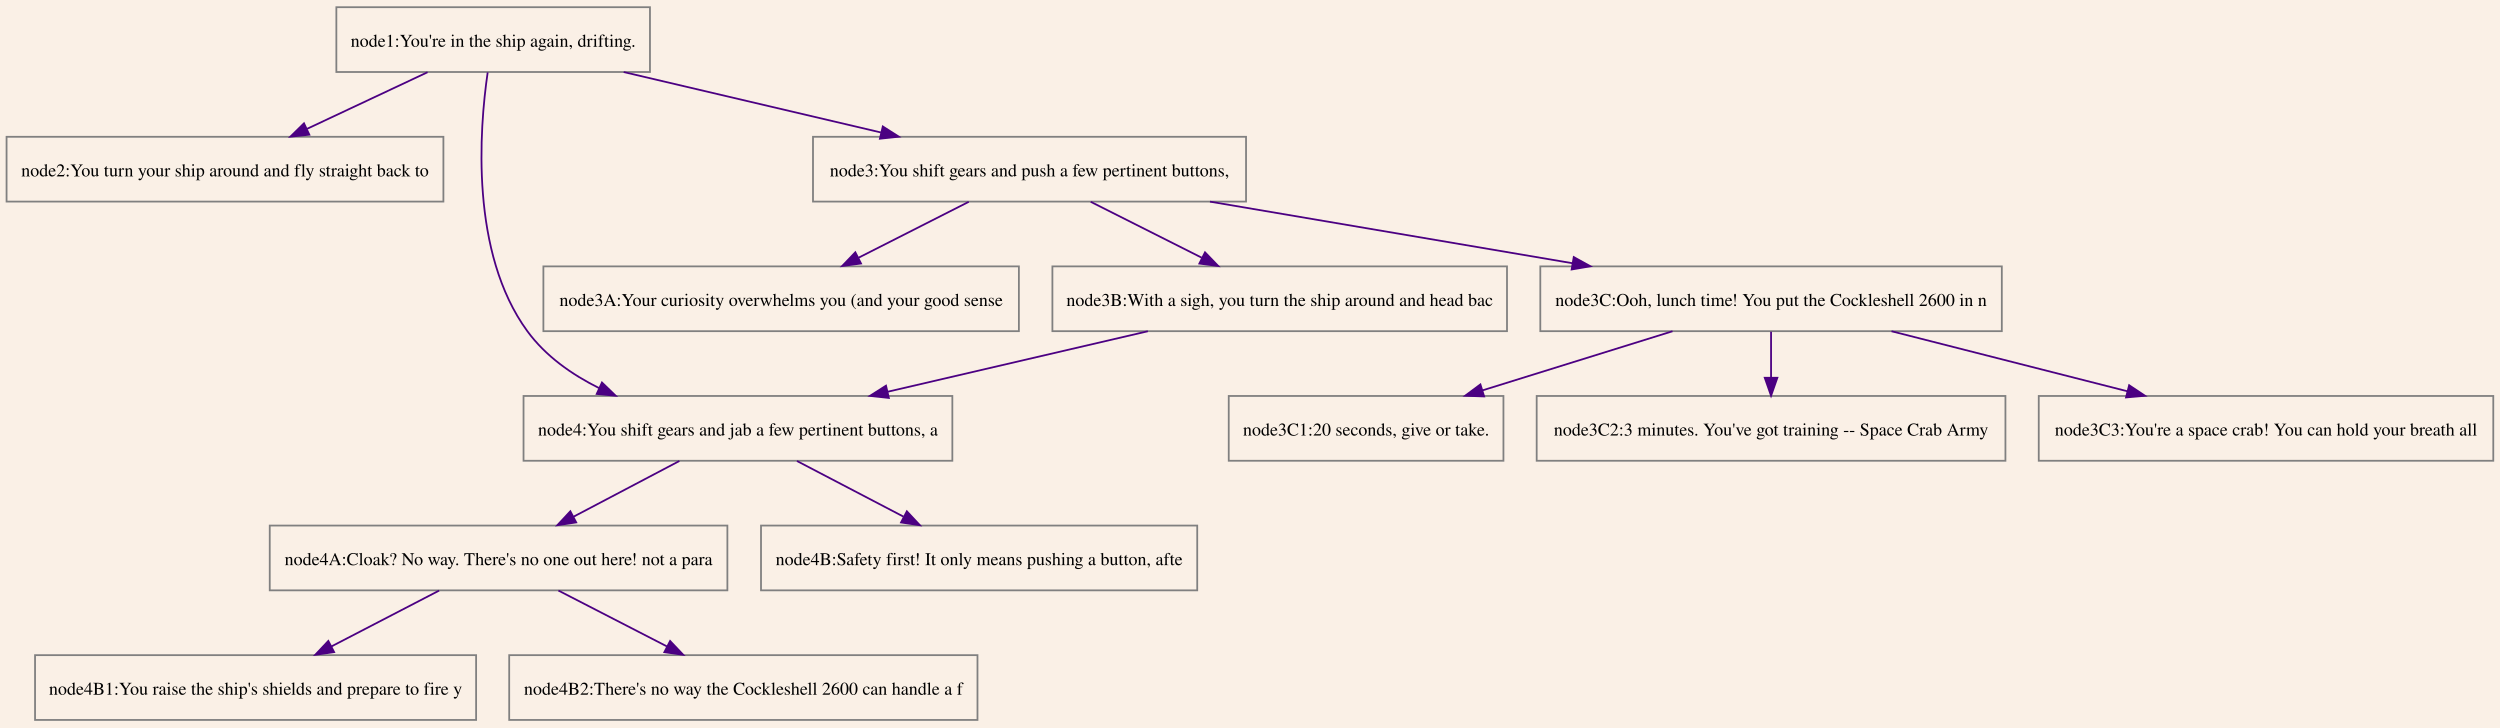
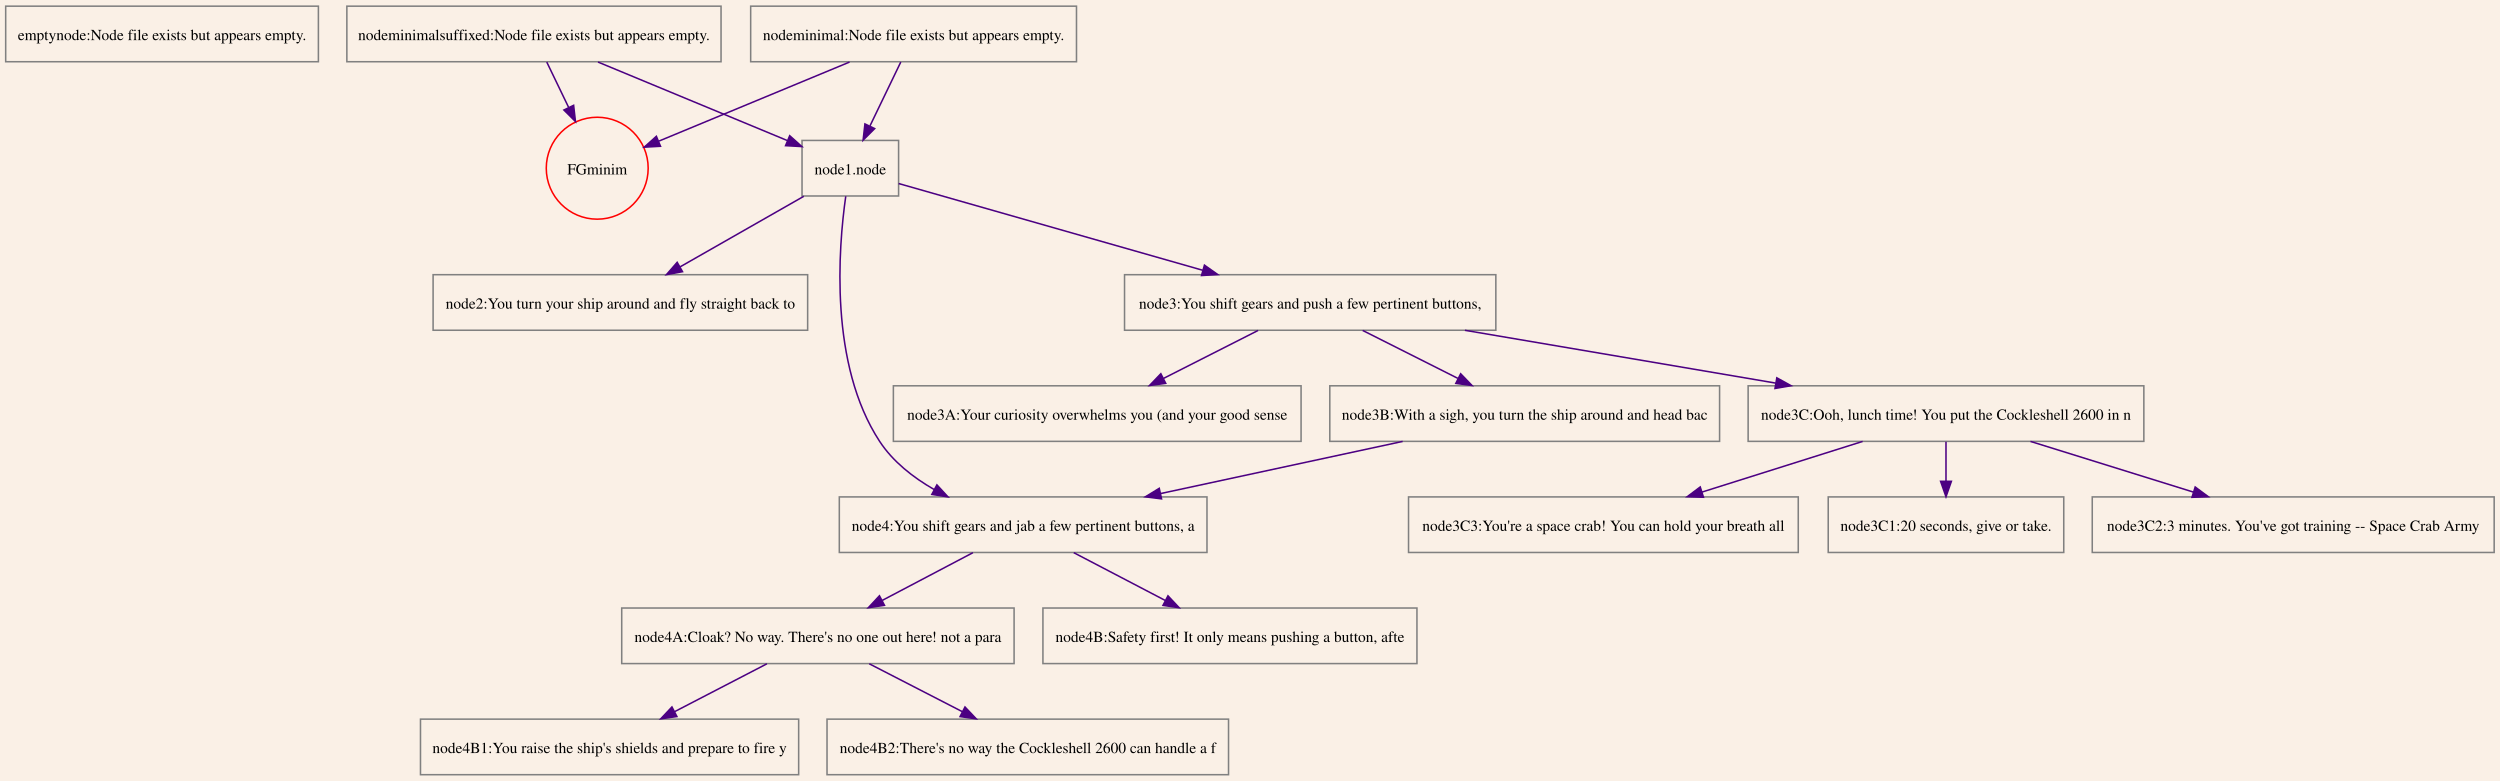
- <svg xmlns="http://www.w3.org/2000/svg" xmlns:xlink="http://www.w3.org/1999/xlink" width="1389pt" height="404pt" viewBox="0.00 0.00 1389.00 404.00">
-   <g id="graph0" class="graph" transform="scale(1 1) rotate(0) translate(4 400)">
-     <polygon fill="linen" stroke="linen" points="-4,5 -4,-400 1386,-400 1386,5 -4,5" />
+ <svg xmlns="http://www.w3.org/2000/svg" xmlns:xlink="http://www.w3.org/1999/xlink" width="1620pt" height="506pt" viewBox="0.00 0.00 1620.00 506.00">
+   <g id="graph0" class="graph" transform="scale(1 1) rotate(0) translate(4 502)">
+     <polygon fill="linen" stroke="linen" points="-4,5 -4,-502 1617,-502 1617,5 -4,5" />
    <g id="node1" class="node">
      <g id="a_node1">
-         <a xlink:title="Node node1">
-           <polygon fill="none" stroke="gray" points="357.121,-396 182.879,-396 182.879,-360 357.121,-360 357.121,-396" />
-           <text text-anchor="middle" x="270" y="-374" font-family="Times,serif" font-size="10.00">node1:You're in the ship again, drifting.</text>
+         <a xlink:title="Node emptynode">
+           <polygon fill="none" stroke="gray" points="202.317,-498 -0.317,-498 -0.317,-462 202.317,-462 202.317,-498" />
+           <text text-anchor="middle" x="101" y="-476" font-family="Times,serif" font-size="10.00">emptynode:Node file exists but appears empty.</text>
        </a>
      </g>
    </g>
    <g id="node2" class="node">
      <g id="a_node2">
+         <a xlink:title="Node node1">
+           <polygon fill="none" stroke="gray" points="578.283,-411 515.717,-411 515.717,-375 578.283,-375 578.283,-411" />
+           <text text-anchor="middle" x="547" y="-389" font-family="Times,serif" font-size="10.00">node1.node</text>
+         </a>
+       </g>
+     </g>
+     <g id="node3" class="node">
+       <g id="a_node3">
        <a xlink:title="Node node2">
-           <polygon fill="none" stroke="gray" points="242.353,-324 -0.353,-324 -0.353,-288 242.353,-288 242.353,-324" />
-           <text text-anchor="middle" x="121" y="-302" font-family="Times,serif" font-size="10.00">node2:You turn your ship around and fly straight back to</text>
+           <polygon fill="none" stroke="gray" points="519.353,-324 276.647,-324 276.647,-288 519.353,-288 519.353,-324" />
+           <text text-anchor="middle" x="398" y="-302" font-family="Times,serif" font-size="10.00">node2:You turn your ship around and fly straight back to</text>
        </a>
      </g>
    </g>
    <g id="edge1" class="edge">
      <g id="a_edge1">
        <a xlink:title="node1,node2:march into that audience hall and tell Divine Brachyura that she's acting like a hermit crab">
-           <path fill="none" stroke="indigo" d="M233.55,-359.876C213.362,-350.392 188.079,-338.513 166.592,-328.419" />
-           <polygon fill="indigo" stroke="indigo" points="167.87,-325.153 157.331,-324.068 164.894,-331.488 167.87,-325.153" />
-         </a>
-       </g>
-     </g>
-     <g id="node3" class="node">
-       <g id="a_node3">
+           <path fill="none" stroke="indigo" d="M516.848,-374.799C493.748,-361.622 461.706,-343.343 436.713,-329.084" />
+           <polygon fill="indigo" stroke="indigo" points="438.273,-325.945 427.853,-324.03 434.805,-332.025 438.273,-325.945" />
+         </a>
+       </g>
+     </g>
+     <g id="node4" class="node">
+       <g id="a_node4">
        <a xlink:title="Node node3">
-           <polygon fill="none" stroke="gray" points="688.301,-324 447.699,-324 447.699,-288 688.301,-288 688.301,-324" />
-           <text text-anchor="middle" x="568" y="-302" font-family="Times,serif" font-size="10.00">node3:You shift gears and push a few pertinent buttons, </text>
+           <polygon fill="none" stroke="gray" points="965.301,-324 724.699,-324 724.699,-288 965.301,-288 965.301,-324" />
+           <text text-anchor="middle" x="845" y="-302" font-family="Times,serif" font-size="10.00">node3:You shift gears and push a few pertinent buttons, </text>
        </a>
      </g>
    </g>
    <g id="edge2" class="edge">
      <g id="a_edge2">
        <a xlink:title="node1,node3:something sparkles green and blue in the distance.">
-           <path fill="none" stroke="indigo" d="M342.518,-359.966C385.684,-349.826 440.599,-336.927 485.427,-326.396" />
-           <polygon fill="indigo" stroke="indigo" points="486.481,-329.744 495.415,-324.05 484.88,-322.93 486.481,-329.744" />
-         </a>
-       </g>
-     </g>
-     <g id="node4" class="node">
-       <g id="a_node4">
+           <path fill="none" stroke="indigo" d="M578.328,-383.064C624.782,-369.814 713.135,-344.613 775.381,-326.858" />
+           <polygon fill="indigo" stroke="indigo" points="776.481,-330.184 785.137,-324.075 774.56,-323.452 776.481,-330.184" />
+         </a>
+       </g>
+     </g>
+     <g id="node5" class="node">
+       <g id="a_node5">
        <a xlink:title="Node node4">
-           <polygon fill="none" stroke="gray" points="525.124,-180 286.876,-180 286.876,-144 525.124,-144 525.124,-180" />
-           <text text-anchor="middle" x="406" y="-158" font-family="Times,serif" font-size="10.00">node4:You shift gears and jab a few pertinent buttons, a</text>
+           <polygon fill="none" stroke="gray" points="778.124,-180 539.876,-180 539.876,-144 778.124,-144 778.124,-180" />
+           <text text-anchor="middle" x="659" y="-158" font-family="Times,serif" font-size="10.00">node4:You shift gears and jab a few pertinent buttons, a</text>
        </a>
      </g>
    </g>
    <g id="edge3" class="edge">
      <g id="a_edge3">
        <a xlink:title="node1,node4:some kind of signal">
-           <path fill="none" stroke="indigo" d="M266.951,-359.774C262.335,-328.014 257.182,-259.505 289,-216 299.069,-202.233 313.566,-191.961 328.945,-184.325" />
-           <polygon fill="indigo" stroke="indigo" points="330.452,-187.484 338.076,-180.127 327.528,-181.124 330.452,-187.484" />
-         </a>
-       </g>
-     </g>
-     <g id="node5" class="node">
-       <g id="a_node5">
+           <path fill="none" stroke="indigo" d="M544.052,-374.805C539.258,-341.227 533.317,-265.866 566,-216 574.607,-202.868 587.663,-192.63 601.294,-184.808" />
+           <polygon fill="indigo" stroke="indigo" points="603.116,-187.803 610.294,-180.01 599.823,-181.626 603.116,-187.803" />
+         </a>
+       </g>
+     </g>
+     <g id="node6" class="node">
+       <g id="a_node6">
        <a xlink:title="Node node3A">
-           <polygon fill="none" stroke="gray" points="562.094,-252 297.906,-252 297.906,-216 562.094,-216 562.094,-252" />
-           <text text-anchor="middle" x="430" y="-230" font-family="Times,serif" font-size="10.00">node3A:Your curiosity overwhelms you (and your good sense</text>
+           <polygon fill="none" stroke="gray" points="839.094,-252 574.906,-252 574.906,-216 839.094,-216 839.094,-252" />
+           <text text-anchor="middle" x="707" y="-230" font-family="Times,serif" font-size="10.00">node3A:Your curiosity overwhelms you (and your good sense</text>
        </a>
      </g>
    </g>
    <g id="edge4" class="edge">
      <g id="a_edge4">
        <a xlink:title="node3,node3A:get closer">
-           <path fill="none" stroke="indigo" d="M534.241,-287.876C515.78,-278.512 492.718,-266.814 472.983,-256.803" />
-           <polygon fill="indigo" stroke="indigo" points="474.39,-253.592 463.888,-252.19 471.223,-259.835 474.39,-253.592" />
-         </a>
-       </g>
-     </g>
-     <g id="node6" class="node">
-       <g id="a_node6">
+           <path fill="none" stroke="indigo" d="M811.241,-287.876C792.78,-278.512 769.718,-266.814 749.983,-256.803" />
+           <polygon fill="indigo" stroke="indigo" points="751.39,-253.592 740.888,-252.19 748.223,-259.835 751.39,-253.592" />
+         </a>
+       </g>
+     </g>
+     <g id="node7" class="node">
+       <g id="a_node7">
        <a xlink:title="Node node3B">
-           <polygon fill="none" stroke="gray" points="833.288,-252 580.712,-252 580.712,-216 833.288,-216 833.288,-252" />
-           <text text-anchor="middle" x="707" y="-230" font-family="Times,serif" font-size="10.00">node3B:With a sigh, you turn the ship around and head bac</text>
+           <polygon fill="none" stroke="gray" points="1110.29,-252 857.712,-252 857.712,-216 1110.29,-216 1110.29,-252" />
+           <text text-anchor="middle" x="984" y="-230" font-family="Times,serif" font-size="10.00">node3B:With a sigh, you turn the ship around and head bac</text>
        </a>
      </g>
    </g>
    <g id="edge5" class="edge">
      <g id="a_edge5">
        <a xlink:title="node3,node3B:turn around now">
-           <path fill="none" stroke="indigo" d="M602.003,-287.876C620.598,-278.512 643.827,-266.814 663.706,-256.803" />
-           <polygon fill="indigo" stroke="indigo" points="665.509,-259.814 672.866,-252.19 662.36,-253.562 665.509,-259.814" />
-         </a>
-       </g>
-     </g>
-     <g id="node7" class="node">
-       <g id="a_node7">
+           <path fill="none" stroke="indigo" d="M879.003,-287.876C897.598,-278.512 920.827,-266.814 940.706,-256.803" />
+           <polygon fill="indigo" stroke="indigo" points="942.509,-259.814 949.866,-252.19 939.36,-253.562 942.509,-259.814" />
+         </a>
+       </g>
+     </g>
+     <g id="node8" class="node">
+       <g id="a_node8">
        <a xlink:title="Node node3C">
-           <polygon fill="none" stroke="gray" points="1108.21,-252 851.795,-252 851.795,-216 1108.21,-216 1108.21,-252" />
-           <text text-anchor="middle" x="980" y="-230" font-family="Times,serif" font-size="10.00">node3C:Ooh, lunch time! You put the Cockleshell 2600 in n</text>
+           <polygon fill="none" stroke="gray" points="1385.21,-252 1128.79,-252 1128.79,-216 1385.21,-216 1385.21,-252" />
+           <text text-anchor="middle" x="1257" y="-230" font-family="Times,serif" font-size="10.00">node3C:Ooh, lunch time! You put the Cockleshell 2600 in n</text>
        </a>
      </g>
    </g>
    <g id="edge6" class="edge">
      <g id="a_edge6">
        <a xlink:title="node3,node3C:a nice coral polyp and algae sandwich">
-           <path fill="none" stroke="indigo" d="M668.26,-287.966C729.192,-277.613 807.058,-264.383 869.726,-253.736" />
-           <polygon fill="indigo" stroke="indigo" points="870.376,-257.176 879.648,-252.05 869.203,-250.275 870.376,-257.176" />
-         </a>
-       </g>
-     </g>
-     <g id="node11" class="node">
-       <g id="a_node11">
+           <path fill="none" stroke="indigo" d="M945.26,-287.966C1006.19,-277.613 1084.06,-264.383 1146.73,-253.736" />
+           <polygon fill="indigo" stroke="indigo" points="1147.38,-257.176 1156.65,-252.05 1146.2,-250.275 1147.38,-257.176" />
+         </a>
+       </g>
+     </g>
+     <g id="node12" class="node">
+       <g id="a_node12">
        <a xlink:title="Node node4A">
-           <polygon fill="none" stroke="gray" points="400.131,-108 145.869,-108 145.869,-72 400.131,-72 400.131,-108" />
-           <text text-anchor="middle" x="273" y="-86" font-family="Times,serif" font-size="10.00">node4A:Cloak? No way. There's no one out here! not a para</text>
+           <polygon fill="none" stroke="gray" points="653.131,-108 398.869,-108 398.869,-72 653.131,-72 653.131,-108" />
+           <text text-anchor="middle" x="526" y="-86" font-family="Times,serif" font-size="10.00">node4A:Cloak? No way. There's no one out here! not a para</text>
        </a>
      </g>
    </g>
    <g id="edge11" class="edge">
      <g id="a_edge11">
        <a xlink:title="node4,node4A:cloak the Cockleshell">
-           <path fill="none" stroke="indigo" d="M373.465,-143.876C355.753,-134.554 333.647,-122.919 314.684,-112.939" />
-           <polygon fill="indigo" stroke="indigo" points="316.14,-109.75 305.661,-108.19 312.88,-115.944 316.14,-109.75" />
-         </a>
-       </g>
-     </g>
-     <g id="node12" class="node">
-       <g id="a_node12">
+           <path fill="none" stroke="indigo" d="M626.465,-143.876C608.753,-134.554 586.647,-122.919 567.684,-112.939" />
+           <polygon fill="indigo" stroke="indigo" points="569.14,-109.75 558.661,-108.19 565.88,-115.944 569.14,-109.75" />
+         </a>
+       </g>
+     </g>
+     <g id="node13" class="node">
+       <g id="a_node13">
        <a xlink:title="Node node4B">
-           <polygon fill="none" stroke="gray" points="661.182,-108 418.818,-108 418.818,-72 661.182,-72 661.182,-108" />
-           <text text-anchor="middle" x="540" y="-86" font-family="Times,serif" font-size="10.00">node4B:Safety first! It only means pushing a button, afte</text>
+           <polygon fill="none" stroke="gray" points="914.182,-108 671.818,-108 671.818,-72 914.182,-72 914.182,-108" />
+           <text text-anchor="middle" x="793" y="-86" font-family="Times,serif" font-size="10.00">node4B:Safety first! It only means pushing a button, afte</text>
        </a>
      </g>
    </g>
    <g id="edge12" class="edge">
      <g id="a_edge12">
        <a xlink:title="node4,node4B:there's nothing really going on out here">
-           <path fill="none" stroke="indigo" d="M438.78,-143.876C456.625,-134.554 478.897,-122.919 498.003,-112.939" />
-           <polygon fill="indigo" stroke="indigo" points="499.851,-115.922 507.094,-108.19 496.61,-109.718 499.851,-115.922" />
+           <path fill="none" stroke="indigo" d="M691.78,-143.876C709.625,-134.554 731.897,-122.919 751.003,-112.939" />
+           <polygon fill="indigo" stroke="indigo" points="752.851,-115.922 760.094,-108.19 749.61,-109.718 752.851,-115.922" />
        </a>
      </g>
    </g>
    <g id="edge7" class="edge">
      <g id="a_edge7">
        <a xlink:title="node3B,node4:go investigate that signal from Verru">
-           <path fill="none" stroke="indigo" d="M633.752,-215.966C590.06,-205.805 534.451,-192.872 489.119,-182.33" />
-           <polygon fill="indigo" stroke="indigo" points="489.848,-178.906 479.315,-180.05 488.262,-185.724 489.848,-178.906" />
-         </a>
-       </g>
-     </g>
-     <g id="node8" class="node">
-       <g id="a_node8">
+           <path fill="none" stroke="indigo" d="M904.912,-215.966C857.538,-205.762 797.189,-192.764 748.131,-182.198" />
+           <polygon fill="indigo" stroke="indigo" points="748.674,-178.734 738.161,-180.05 747.2,-185.577 748.674,-178.734" />
+         </a>
+       </g>
+     </g>
+     <g id="node9" class="node">
+       <g id="a_node9">
        <a xlink:title="Node node3C1">
-           <polygon fill="none" stroke="gray" points="831.313,-180 678.687,-180 678.687,-144 831.313,-144 831.313,-180" />
-           <text text-anchor="middle" x="755" y="-158" font-family="Times,serif" font-size="10.00">node3C1:20 seconds, give or take.</text>
+           <polygon fill="none" stroke="gray" points="1333.31,-180 1180.69,-180 1180.69,-144 1333.31,-144 1333.31,-180" />
+           <text text-anchor="middle" x="1257" y="-158" font-family="Times,serif" font-size="10.00">node3C1:20 seconds, give or take.</text>
        </a>
      </g>
    </g>
    <g id="edge8" class="edge">
      <g id="a_edge8">
        <a xlink:title="node3C,node3C1:You can hold your breath for 20 seconds, give or take.">
-           <path fill="none" stroke="indigo" d="M925.247,-215.966C893.399,-206.057 853.08,-193.514 819.675,-183.121" />
-           <polygon fill="indigo" stroke="indigo" points="820.587,-179.74 809.999,-180.111 818.508,-186.424 820.587,-179.74" />
-         </a>
-       </g>
-     </g>
-     <g id="node9" class="node">
-       <g id="a_node9">
+           <path fill="none" stroke="indigo" d="M1257,-215.697C1257,-207.983 1257,-198.712 1257,-190.112" />
+           <polygon fill="indigo" stroke="indigo" points="1260.5,-190.104 1257,-180.104 1253.5,-190.104 1260.5,-190.104" />
+         </a>
+       </g>
+     </g>
+     <g id="node10" class="node">
+       <g id="a_node10">
        <a xlink:title="Node node3C2">
-           <polygon fill="none" stroke="gray" points="1110.22,-180 849.781,-180 849.781,-144 1110.22,-144 1110.22,-180" />
-           <text text-anchor="middle" x="980" y="-158" font-family="Times,serif" font-size="10.00">node3C2:3 minutes. You've got training -- Space Crab Army </text>
+           <polygon fill="none" stroke="gray" points="1612.22,-180 1351.78,-180 1351.78,-144 1612.22,-144 1612.22,-180" />
+           <text text-anchor="middle" x="1482" y="-158" font-family="Times,serif" font-size="10.00">node3C2:3 minutes. You've got training -- Space Crab Army </text>
        </a>
      </g>
    </g>
    <g id="edge9" class="edge">
      <g id="a_edge9">
        <a xlink:title="node3C,node3C2:You can hold your breath for 3 minutes. You've got training -- Space Crab Army training.">
-           <path fill="none" stroke="indigo" d="M980,-215.697C980,-207.983 980,-198.712 980,-190.112" />
-           <polygon fill="indigo" stroke="indigo" points="983.5,-190.104 980,-180.104 976.5,-190.104 983.5,-190.104" />
-         </a>
-       </g>
-     </g>
-     <g id="node10" class="node">
-       <g id="a_node10">
+           <path fill="none" stroke="indigo" d="M1311.75,-215.966C1343.6,-206.057 1383.92,-193.514 1417.33,-183.121" />
+           <polygon fill="indigo" stroke="indigo" points="1418.49,-186.424 1427,-180.111 1416.41,-179.74 1418.49,-186.424" />
+         </a>
+       </g>
+     </g>
+     <g id="node11" class="node">
+       <g id="a_node11">
        <a xlink:title="Node node3C3">
-           <polygon fill="none" stroke="gray" points="1381.27,-180 1128.73,-180 1128.73,-144 1381.27,-144 1381.27,-180" />
-           <text text-anchor="middle" x="1255" y="-158" font-family="Times,serif" font-size="10.00">node3C3:You're a space crab! You can hold your breath all </text>
+           <polygon fill="none" stroke="gray" points="1161.27,-180 908.731,-180 908.731,-144 1161.27,-144 1161.27,-180" />
+           <text text-anchor="middle" x="1035" y="-158" font-family="Times,serif" font-size="10.00">node3C3:You're a space crab! You can hold your breath all </text>
        </a>
      </g>
    </g>
    <g id="edge10" class="edge">
      <g id="a_edge10">
        <a xlink:title="node3C,node3C3:You're a space crab! You can hold your breath all day.">
-           <path fill="none" stroke="indigo" d="M1046.92,-215.966C1086.51,-205.887 1136.82,-193.082 1178.05,-182.588" />
-           <polygon fill="indigo" stroke="indigo" points="1178.95,-185.97 1187.78,-180.111 1177.22,-179.186 1178.95,-185.97" />
-         </a>
-       </g>
-     </g>
-     <g id="node13" class="node">
-       <g id="a_node13">
+           <path fill="none" stroke="indigo" d="M1202.98,-215.966C1171.55,-206.057 1131.77,-193.514 1098.81,-183.121" />
+           <polygon fill="indigo" stroke="indigo" points="1099.86,-179.78 1089.27,-180.111 1097.75,-186.456 1099.86,-179.78" />
+         </a>
+       </g>
+     </g>
+     <g id="node14" class="node">
+       <g id="a_node14">
        <a xlink:title="Node node4B1">
-           <polygon fill="none" stroke="gray" points="260.527,-36 15.473,-36 15.473,-0 260.527,-0 260.527,-36" />
-           <text text-anchor="middle" x="138" y="-14" font-family="Times,serif" font-size="10.00">node4B1:You raise the ship's shields and prepare to fire y</text>
+           <polygon fill="none" stroke="gray" points="513.527,-36 268.473,-36 268.473,-0 513.527,-0 513.527,-36" />
+           <text text-anchor="middle" x="391" y="-14" font-family="Times,serif" font-size="10.00">node4B1:You raise the ship's shields and prepare to fire y</text>
        </a>
      </g>
    </g>
    <g id="edge13" class="edge">
      <g id="a_edge13">
        <a xlink:title="node4A,node4B1:fight">
-           <path fill="none" stroke="indigo" d="M239.975,-71.876C221.915,-62.512 199.355,-50.814 180.049,-40.803" />
-           <polygon fill="indigo" stroke="indigo" points="181.64,-37.686 171.152,-36.19 178.418,-43.9 181.64,-37.686" />
-         </a>
-       </g>
-     </g>
-     <g id="node14" class="node">
-       <g id="a_node14">
+           <path fill="none" stroke="indigo" d="M492.975,-71.876C474.915,-62.512 452.355,-50.814 433.049,-40.803" />
+           <polygon fill="indigo" stroke="indigo" points="434.64,-37.686 424.152,-36.19 431.418,-43.9 434.64,-37.686" />
+         </a>
+       </g>
+     </g>
+     <g id="node15" class="node">
+       <g id="a_node15">
        <a xlink:title="Node node4B2">
-           <polygon fill="none" stroke="gray" points="539.089,-36 278.911,-36 278.911,-0 539.089,-0 539.089,-36" />
-           <text text-anchor="middle" x="409" y="-14" font-family="Times,serif" font-size="10.00">node4B2:There's no way the Cockleshell 2600 can handle a f</text>
+           <polygon fill="none" stroke="gray" points="792.089,-36 531.911,-36 531.911,-0 792.089,-0 792.089,-36" />
+           <text text-anchor="middle" x="662" y="-14" font-family="Times,serif" font-size="10.00">node4B2:There's no way the Cockleshell 2600 can handle a f</text>
        </a>
      </g>
    </g>
    <g id="edge14" class="edge">
      <g id="a_edge14">
        <a xlink:title="node4A,node4B2:flee">
-           <path fill="none" stroke="indigo" d="M306.269,-71.876C324.463,-62.512 347.191,-50.814 366.64,-40.803" />
-           <polygon fill="indigo" stroke="indigo" points="368.313,-43.878 375.603,-36.19 365.11,-37.654 368.313,-43.878" />
+           <path fill="none" stroke="indigo" d="M559.269,-71.876C577.463,-62.512 600.191,-50.814 619.64,-40.803" />
+           <polygon fill="indigo" stroke="indigo" points="621.313,-43.878 628.603,-36.19 618.11,-37.654 621.313,-43.878" />
+         </a>
+       </g>
+     </g>
+     <g id="node16" class="node">
+       <g id="a_node16">
+         <a xlink:title="Node nodeminimal">
+           <polygon fill="none" stroke="gray" points="693.568,-498 482.432,-498 482.432,-462 693.568,-462 693.568,-498" />
+           <text text-anchor="middle" x="588" y="-476" font-family="Times,serif" font-size="10.00">nodeminimal:Node file exists but appears empty.</text>
+         </a>
+       </g>
+     </g>
+     <g id="node17" class="node">
+       <g id="a_node17">
+         <a xlink:title="Image FGminim">
+           <ellipse fill="none" stroke="red" cx="383" cy="-393" rx="33.017" ry="33.023" />
+           <text text-anchor="middle" x="383" y="-389" font-family="Times,serif" font-size="10.00">FGminim</text>
+         </a>
+       </g>
+     </g>
+     <g id="edge15" class="edge">
+       <path fill="none" stroke="indigo" d="M546.515,-461.799C510.476,-446.856 458.615,-425.352 423.014,-410.591" />
+       <polygon fill="indigo" stroke="indigo" points="424.009,-407.215 413.431,-406.618 421.328,-413.681 424.009,-407.215" />
+     </g>
+     <g id="edge16" class="edge">
+       <g id="a_edge16">
+         <a xlink:title="nodeminimal,node1:choice">
+           <path fill="none" stroke="indigo" d="M579.703,-461.799C573.979,-449.932 566.259,-433.928 559.758,-420.449" />
+           <polygon fill="indigo" stroke="indigo" points="562.782,-418.662 555.285,-411.175 556.477,-421.703 562.782,-418.662" />
+         </a>
+       </g>
+     </g>
+     <g id="node18" class="node">
+       <g id="a_node18">
+         <a xlink:title="Node nodeminimalsuffixed">
+           <polygon fill="none" stroke="gray" points="463.236,-498 220.764,-498 220.764,-462 463.236,-462 463.236,-498" />
+           <text text-anchor="middle" x="342" y="-476" font-family="Times,serif" font-size="10.00">nodeminimalsuffixed:Node file exists but appears empty.</text>
+         </a>
+       </g>
+     </g>
+     <g id="edge17" class="edge">
+       <path fill="none" stroke="indigo" d="M350.297,-461.799C354.382,-453.331 359.482,-442.756 364.432,-432.495" />
+       <polygon fill="indigo" stroke="indigo" points="367.709,-433.757 368.901,-423.23 361.404,-430.716 367.709,-433.757" />
+     </g>
+     <g id="edge18" class="edge">
+       <g id="a_edge18">
+         <a xlink:title="nodeminimalsuffixed,node1.node:choice">
+           <path fill="none" stroke="indigo" d="M383.485,-461.799C419.203,-446.989 470.463,-425.735 506.031,-410.987" />
+           <polygon fill="indigo" stroke="indigo" points="507.724,-414.074 515.621,-407.011 505.043,-407.608 507.724,-414.074" />
        </a>
      </g>
    </g>
  </g>
</svg>
